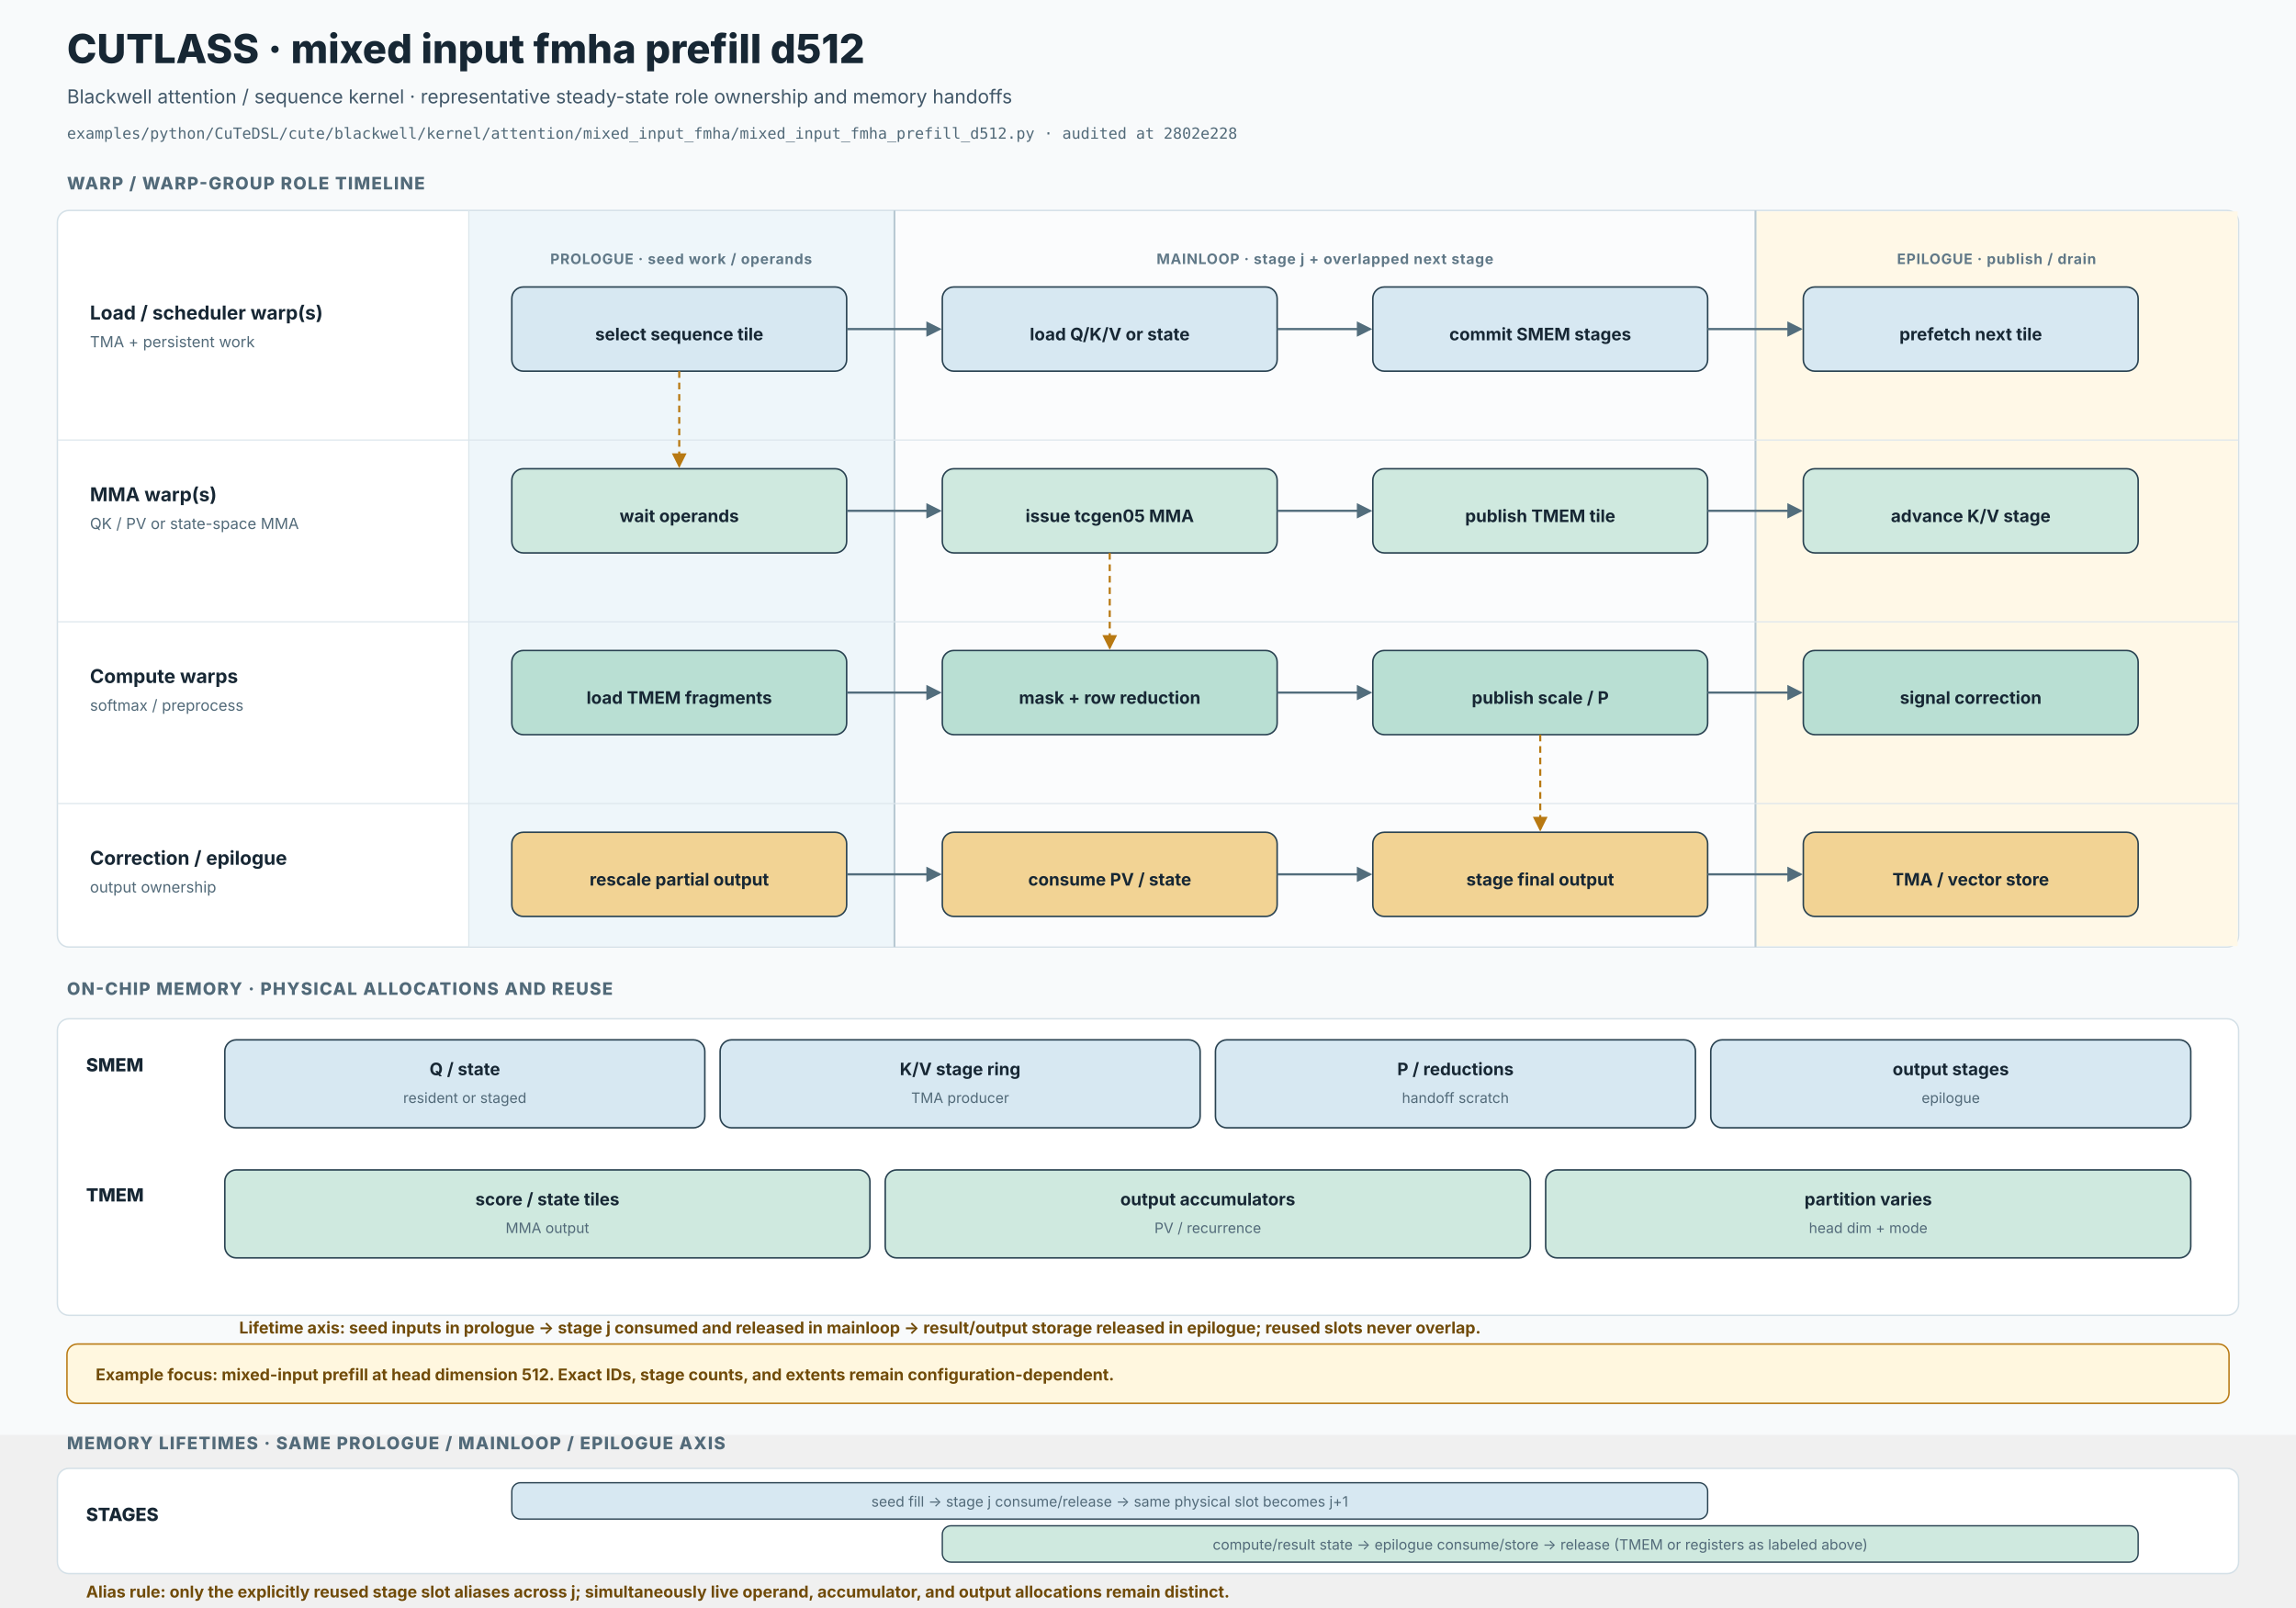
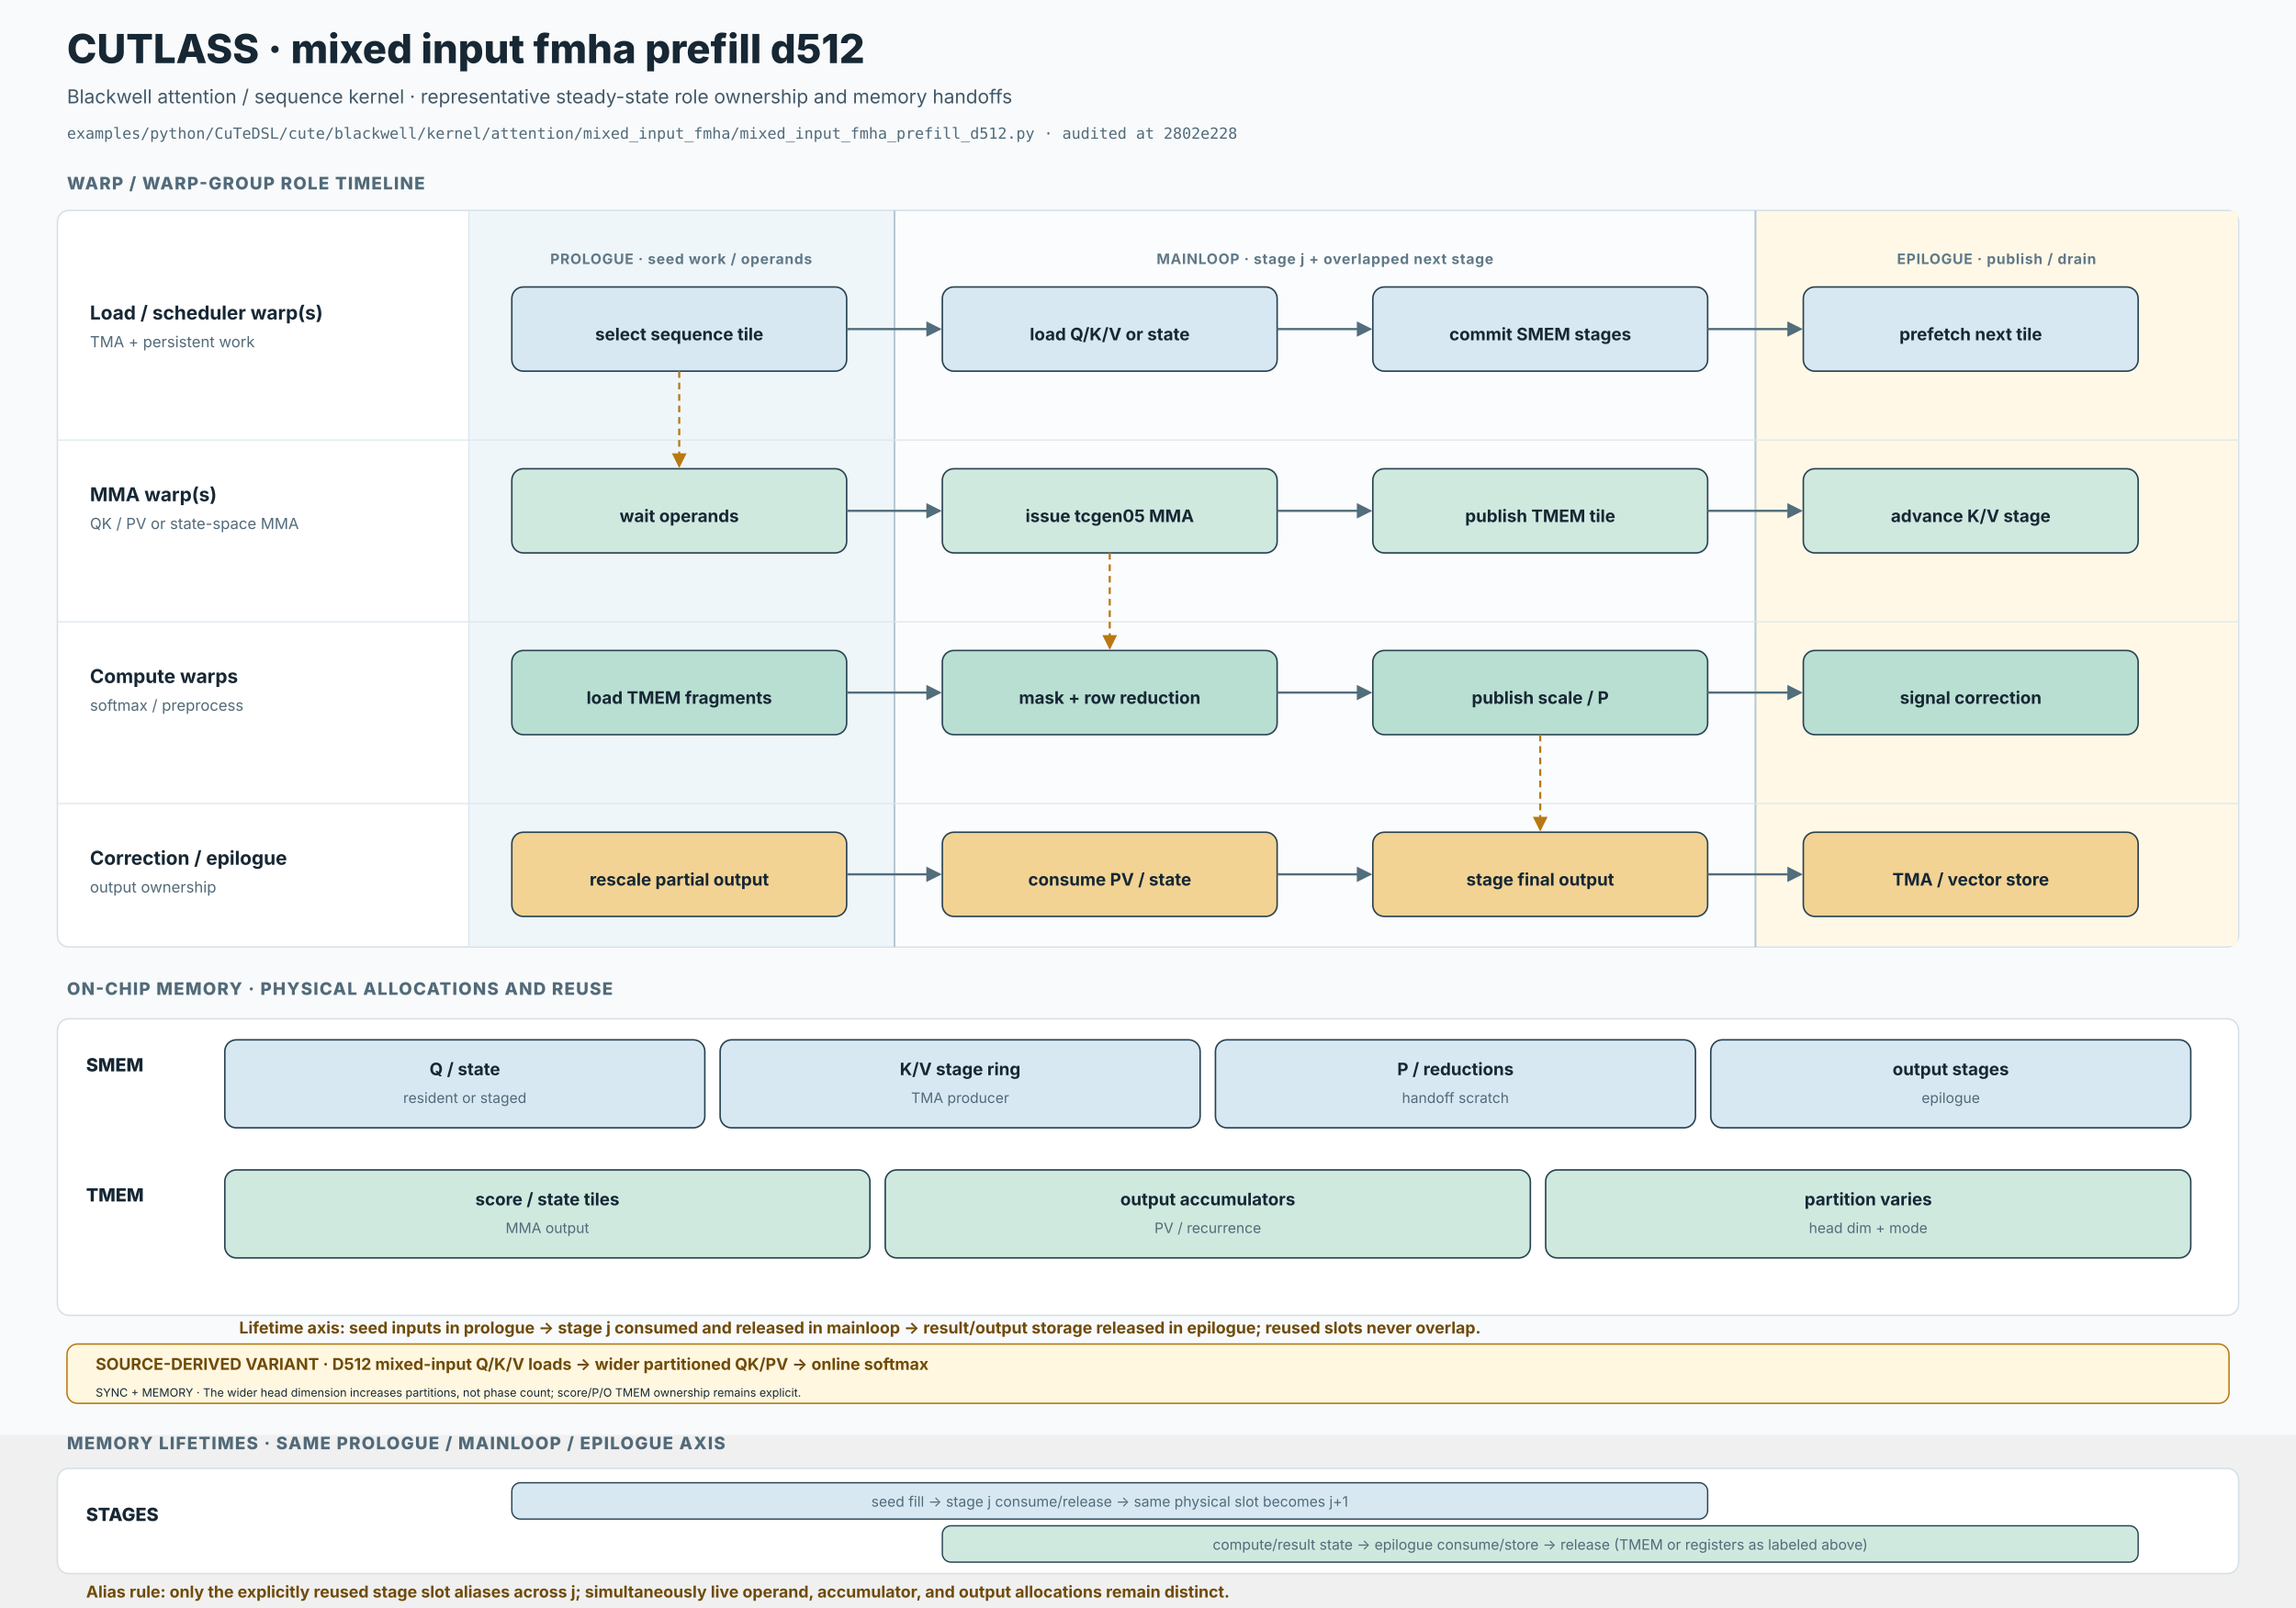
- <svg xmlns="http://www.w3.org/2000/svg" data-authoring="llm-direct" data-authoring-profile="direct-role-memory" data-topic-id="cutlass-warp-specialization" data-graph-id="python-cute-blackwell-kernel-attention-mixed-input-fmha-mixed-input-fmha-prefill-d512" data-source-id="cutlass" width="2400" height="1680" viewBox="0 0 2400 1680" role="img" aria-labelledby="title desc">
+ <svg xmlns="http://www.w3.org/2000/svg" data-authoring="llm-direct" data-authoring-profile="direct-role-memory" data-structure-version="three-phase-role-memory-v1" data-kernel-id="python-cute-blackwell-kernel-attention-mixed-input-fmha-mixed-input-fmha-prefill-d512" data-topic-id="cutlass-warp-specialization" data-graph-id="python-cute-blackwell-kernel-attention-mixed-input-fmha-mixed-input-fmha-prefill-d512" data-source-id="cutlass" width="2400" height="1680" viewBox="0 0 2400 1680" role="img" aria-labelledby="title desc">
  <defs>
    <style>
      text { font-family: Inter, ui-sans-serif, system-ui, -apple-system, BlinkMacSystemFont, "Segoe UI", sans-serif; fill: #172734; }
      .title { font-size: 42px; font-weight: 780; } .subtitle { font-size: 20px; fill: #425869; }
      .source { font-family: ui-monospace, SFMono-Regular, Menlo, Consolas, monospace; font-size: 16px; fill: #526a79; }
      .panel { font-size: 18px; font-weight: 790; fill: #526a79; letter-spacing: 1.2px; }
      .phase { font-size: 15px; font-weight: 720; text-anchor: middle; fill: #607887; letter-spacing: .7px; }
      .role { font-size: 20px; font-weight: 750; } .role-note { font-size: 16px; fill: #526a79; }
      .box { font-size: 18px; font-weight: 700; text-anchor: middle; dominant-baseline: middle; }
      .node, .mem { stroke: #294251; stroke-width: 1.6; } .grid { stroke: #dce6ec; stroke-width: 1.2; }
      .arrow { fill: none; stroke: #526d7c; stroke-width: 2.3; marker-end: url(#arrow); }
      .handoff { fill: none; stroke: #b87912; stroke-width: 2.2; stroke-dasharray: 7 5; marker-end: url(#gold); }
      .memory-label { font-size: 19px; font-weight: 770; } .mem-name { font-size: 18px; font-weight: 740; text-anchor: middle; }
      .mem-note { font-size: 15px; fill: #526a79; text-anchor: middle; } .note { font-size: 17px; font-weight: 650; fill: #704b09; }
    </style>
    <marker id="arrow" viewBox="0 0 10 10" refX="8.5" refY="5" markerWidth="7" markerHeight="7" orient="auto">
      <path d="M0 0L10 5L0 10Z" fill="#526d7c" />
    </marker>
    <marker id="gold" viewBox="0 0 10 10" refX="8.5" refY="5" markerWidth="7" markerHeight="7" orient="auto">
      <path d="M0 0L10 5L0 10Z" fill="#b87912" />
    </marker>
  </defs>
  <rect width="2400" height="1500" fill="#f8fafb" />
  <text class="title" x="70" y="66">CUTLASS · mixed input fmha prefill d512</text>
  <text class="subtitle" x="70" y="108">Blackwell attention / sequence kernel · representative steady-state role ownership and memory handoffs</text>
  <text class="source" x="70" y="145">examples/python/CuTeDSL/cute/blackwell/kernel/attention/mixed_input_fmha/mixed_input_fmha_prefill_d512.py · audited at 2802e228</text>
  <text class="panel" x="70" y="198">WARP / WARP-GROUP ROLE TIMELINE</text>
  <rect x="60" y="220" width="2280" height="770" rx="12" fill="#fff" stroke="#d4e0e7" stroke-width="1.5" />
  <rect class="phase-band" data-phase-id="prologue" x="490" y="221" width="445" height="768" fill="#eef6fa" />
  <rect class="phase-band" data-phase-id="mainloop" x="935" y="221" width="900" height="768" fill="#fbfcfd" />
  <rect class="phase-band" data-phase-id="epilogue" x="1835" y="221" width="504" height="768" fill="#fff8e7" />
  <line x1="935" y1="220" x2="935" y2="990" stroke="#b8c9d3" stroke-width="2" />
  <line x1="1835" y1="220" x2="1835" y2="990" stroke="#b8c9d3" stroke-width="2" />
  <line class="grid" x1="490" y1="220" x2="490" y2="990" />
  <line class="grid" x1="60" y1="460" x2="2340" y2="460" />
  <line class="grid" x1="60" y1="650" x2="2340" y2="650" />
  <line class="grid" x1="60" y1="840" x2="2340" y2="840" />
  <text class="phase" data-phase-id="prologue" x="712" y="276">PROLOGUE · seed work / operands</text>
  <text class="phase" data-phase-id="mainloop" x="1385" y="276">MAINLOOP · stage j + overlapped next stage</text>
  <text class="phase" data-phase-id="epilogue" x="2087" y="276">EPILOGUE · publish / drain</text>
  <text class="role" x="94" y="334">Load / scheduler warp(s)</text>
  <text class="role-note" x="94" y="363">TMA + persistent work</text>
  <rect class="node" x="535" y="300" width="350" height="88" rx="12" fill="#d7e8f2" />
  <text class="box" x="710" y="349">select sequence tile</text>
  <rect class="node" x="985" y="300" width="350" height="88" rx="12" fill="#d7e8f2" />
  <text class="box" x="1160" y="349">load Q/K/V or state</text>
  <path class="arrow" d="M885 344 H982" />
  <rect class="node" x="1435" y="300" width="350" height="88" rx="12" fill="#d7e8f2" />
  <text class="box" x="1610" y="349">commit SMEM stages</text>
  <path class="arrow" d="M1335 344 H1432" />
  <rect class="node" x="1885" y="300" width="350" height="88" rx="12" fill="#d7e8f2" />
  <text class="box" x="2060" y="349">prefetch next tile</text>
  <path class="arrow" d="M1785 344 H1882" />
  <text class="role" x="94" y="524">MMA warp(s)</text>
  <text class="role-note" x="94" y="553">QK / PV or state-space MMA</text>
  <rect class="node" x="535" y="490" width="350" height="88" rx="12" fill="#cfe9df" />
  <text class="box" x="710" y="539">wait operands</text>
  <rect class="node" x="985" y="490" width="350" height="88" rx="12" fill="#cfe9df" />
  <text class="box" x="1160" y="539">issue tcgen05 MMA</text>
  <path class="arrow" d="M885 534 H982" />
  <rect class="node" x="1435" y="490" width="350" height="88" rx="12" fill="#cfe9df" />
  <text class="box" x="1610" y="539">publish TMEM tile</text>
  <path class="arrow" d="M1335 534 H1432" />
  <rect class="node" x="1885" y="490" width="350" height="88" rx="12" fill="#cfe9df" />
  <text class="box" x="2060" y="539">advance K/V stage</text>
  <path class="arrow" d="M1785 534 H1882" />
  <text class="role" x="94" y="714">Compute warps</text>
  <text class="role-note" x="94" y="743">softmax / preprocess</text>
  <rect class="node" x="535" y="680" width="350" height="88" rx="12" fill="#b9dfd3" />
  <text class="box" x="710" y="729">load TMEM fragments</text>
  <rect class="node" x="985" y="680" width="350" height="88" rx="12" fill="#b9dfd3" />
  <text class="box" x="1160" y="729">mask + row reduction</text>
  <path class="arrow" d="M885 724 H982" />
  <rect class="node" x="1435" y="680" width="350" height="88" rx="12" fill="#b9dfd3" />
  <text class="box" x="1610" y="729">publish scale / P</text>
  <path class="arrow" d="M1335 724 H1432" />
  <rect class="node" x="1885" y="680" width="350" height="88" rx="12" fill="#b9dfd3" />
  <text class="box" x="2060" y="729">signal correction</text>
  <path class="arrow" d="M1785 724 H1882" />
  <text class="role" x="94" y="904">Correction / epilogue</text>
  <text class="role-note" x="94" y="933">output ownership</text>
  <rect class="node" x="535" y="870" width="350" height="88" rx="12" fill="#f2d394" />
  <text class="box" x="710" y="919">rescale partial output</text>
  <rect class="node" x="985" y="870" width="350" height="88" rx="12" fill="#f2d394" />
  <text class="box" x="1160" y="919">consume PV / state</text>
  <path class="arrow" d="M885 914 H982" />
  <rect class="node" x="1435" y="870" width="350" height="88" rx="12" fill="#f2d394" />
  <text class="box" x="1610" y="919">stage final output</text>
  <path class="arrow" d="M1335 914 H1432" />
  <rect class="node" x="1885" y="870" width="350" height="88" rx="12" fill="#f2d394" />
  <text class="box" x="2060" y="919">TMA / vector store</text>
  <path class="arrow" d="M1785 914 H1882" />
  <path class="handoff" d="M710 388 V487" />
  <path class="handoff" d="M1160 578 V677" />
  <path class="handoff" d="M1610 768 V867" />
  <text class="panel" x="70" y="1040">ON-CHIP MEMORY · PHYSICAL ALLOCATIONS AND REUSE</text>
  <rect x="60" y="1065" width="2280" height="310" rx="12" fill="#fff" stroke="#d4e0e7" stroke-width="1.5" />
  <text class="memory-label" x="90" y="1120">SMEM</text>
  <rect class="mem" x="235.0" y="1087" width="501.75" height="92" rx="12" fill="#d7e8f2" />
  <text class="mem-name" x="485.875" y="1124">Q / state</text>
  <text class="mem-note" x="485.875" y="1153">resident or staged</text>
  <rect class="mem" x="752.75" y="1087" width="501.75" height="92" rx="12" fill="#d7e8f2" />
  <text class="mem-name" x="1003.625" y="1124">K/V stage ring</text>
  <text class="mem-note" x="1003.625" y="1153">TMA producer</text>
  <rect class="mem" x="1270.5" y="1087" width="501.75" height="92" rx="12" fill="#d7e8f2" />
  <text class="mem-name" x="1521.375" y="1124">P / reductions</text>
  <text class="mem-note" x="1521.375" y="1153">handoff scratch</text>
  <rect class="mem" x="1788.25" y="1087" width="501.75" height="92" rx="12" fill="#d7e8f2" />
  <text class="mem-name" x="2039.125" y="1124">output stages</text>
  <text class="mem-note" x="2039.125" y="1153">epilogue</text>
  <text class="memory-label" x="90" y="1256">TMEM</text>
  <rect class="mem" x="235.0" y="1223" width="674.333" height="92" rx="12" fill="#cfe9df" />
  <text class="mem-name" x="572.167" y="1260">score / state tiles</text>
  <text class="mem-note" x="572.167" y="1289">MMA output</text>
  <rect class="mem" x="925.333" y="1223" width="674.333" height="92" rx="12" fill="#cfe9df" />
  <text class="mem-name" x="1262.5" y="1260">output accumulators</text>
  <text class="mem-note" x="1262.5" y="1289">PV / recurrence</text>
  <rect class="mem" x="1615.667" y="1223" width="674.333" height="92" rx="12" fill="#cfe9df" />
  <text class="mem-name" x="1952.833" y="1260">partition varies</text>
  <text class="mem-note" x="1952.833" y="1289">head dim + mode</text>
  <text class="note" x="250" y="1394">Lifetime axis: seed inputs in prologue → stage j consumed and released in mainloop → result/output storage released in epilogue; reused slots never overlap.</text>
  <rect x="70" y="1405" width="2260" height="62" rx="11" fill="#fff7df" stroke="#b87912" stroke-width="1.5" />
-   <text class="note" x="100" y="1443">Example focus: mixed-input prefill at head dimension 512. Exact IDs, stage counts, and extents remain configuration-dependent.</text>
+   <g class="source-specific" data-source-locator="examples/python/CuTeDSL/cute/blackwell/kernel/attention/mixed_input_fmha/mixed_input_fmha_prefill_d512.py">
+     <text class="note" x="100" y="1432">SOURCE-DERIVED VARIANT · D512 mixed-input Q/K/V loads → wider partitioned QK/PV → online softmax</text>
+     <text class="source-delta" x="100" y="1460">SYNC + MEMORY · The wider head dimension increases partitions, not phase count; score/P/O TMEM ownership remains explicit.</text>
+   </g>
  <text class="panel" x="70" y="1515">MEMORY LIFETIMES · SAME PROLOGUE / MAINLOOP / EPILOGUE AXIS</text>
  <rect x="60" y="1535" width="2280" height="110" rx="12" fill="#fff" stroke="#d4e0e7" stroke-width="1.5" />
  <text class="memory-label" x="90" y="1590">STAGES</text>
  <g class="resource-lifetime" data-resource-id="operand-stage">
    <rect class="life-box" x="535" y="1550" width="1250" height="38" rx="9" fill="#d7e8f2" stroke="#294251" stroke-width="1.4" />
    <text class="mem-note" x="1160" y="1575">seed fill → stage j consume/release → same physical slot becomes j+1</text>
  </g>
  <g class="resource-lifetime" data-resource-id="result-state">
    <rect class="life-box" x="985" y="1595" width="1250" height="38" rx="9" fill="#cfe9df" stroke="#294251" stroke-width="1.4" />
    <text class="mem-note" x="1610" y="1620">compute/result state → epilogue consume/store → release (TMEM or registers as labeled above)</text>
  </g>
  <text class="note" x="90" y="1670">Alias rule: only the explicitly reused stage slot aliases across j; simultaneously live operand, accumulator, and output allocations remain distinct.</text>
</svg>
